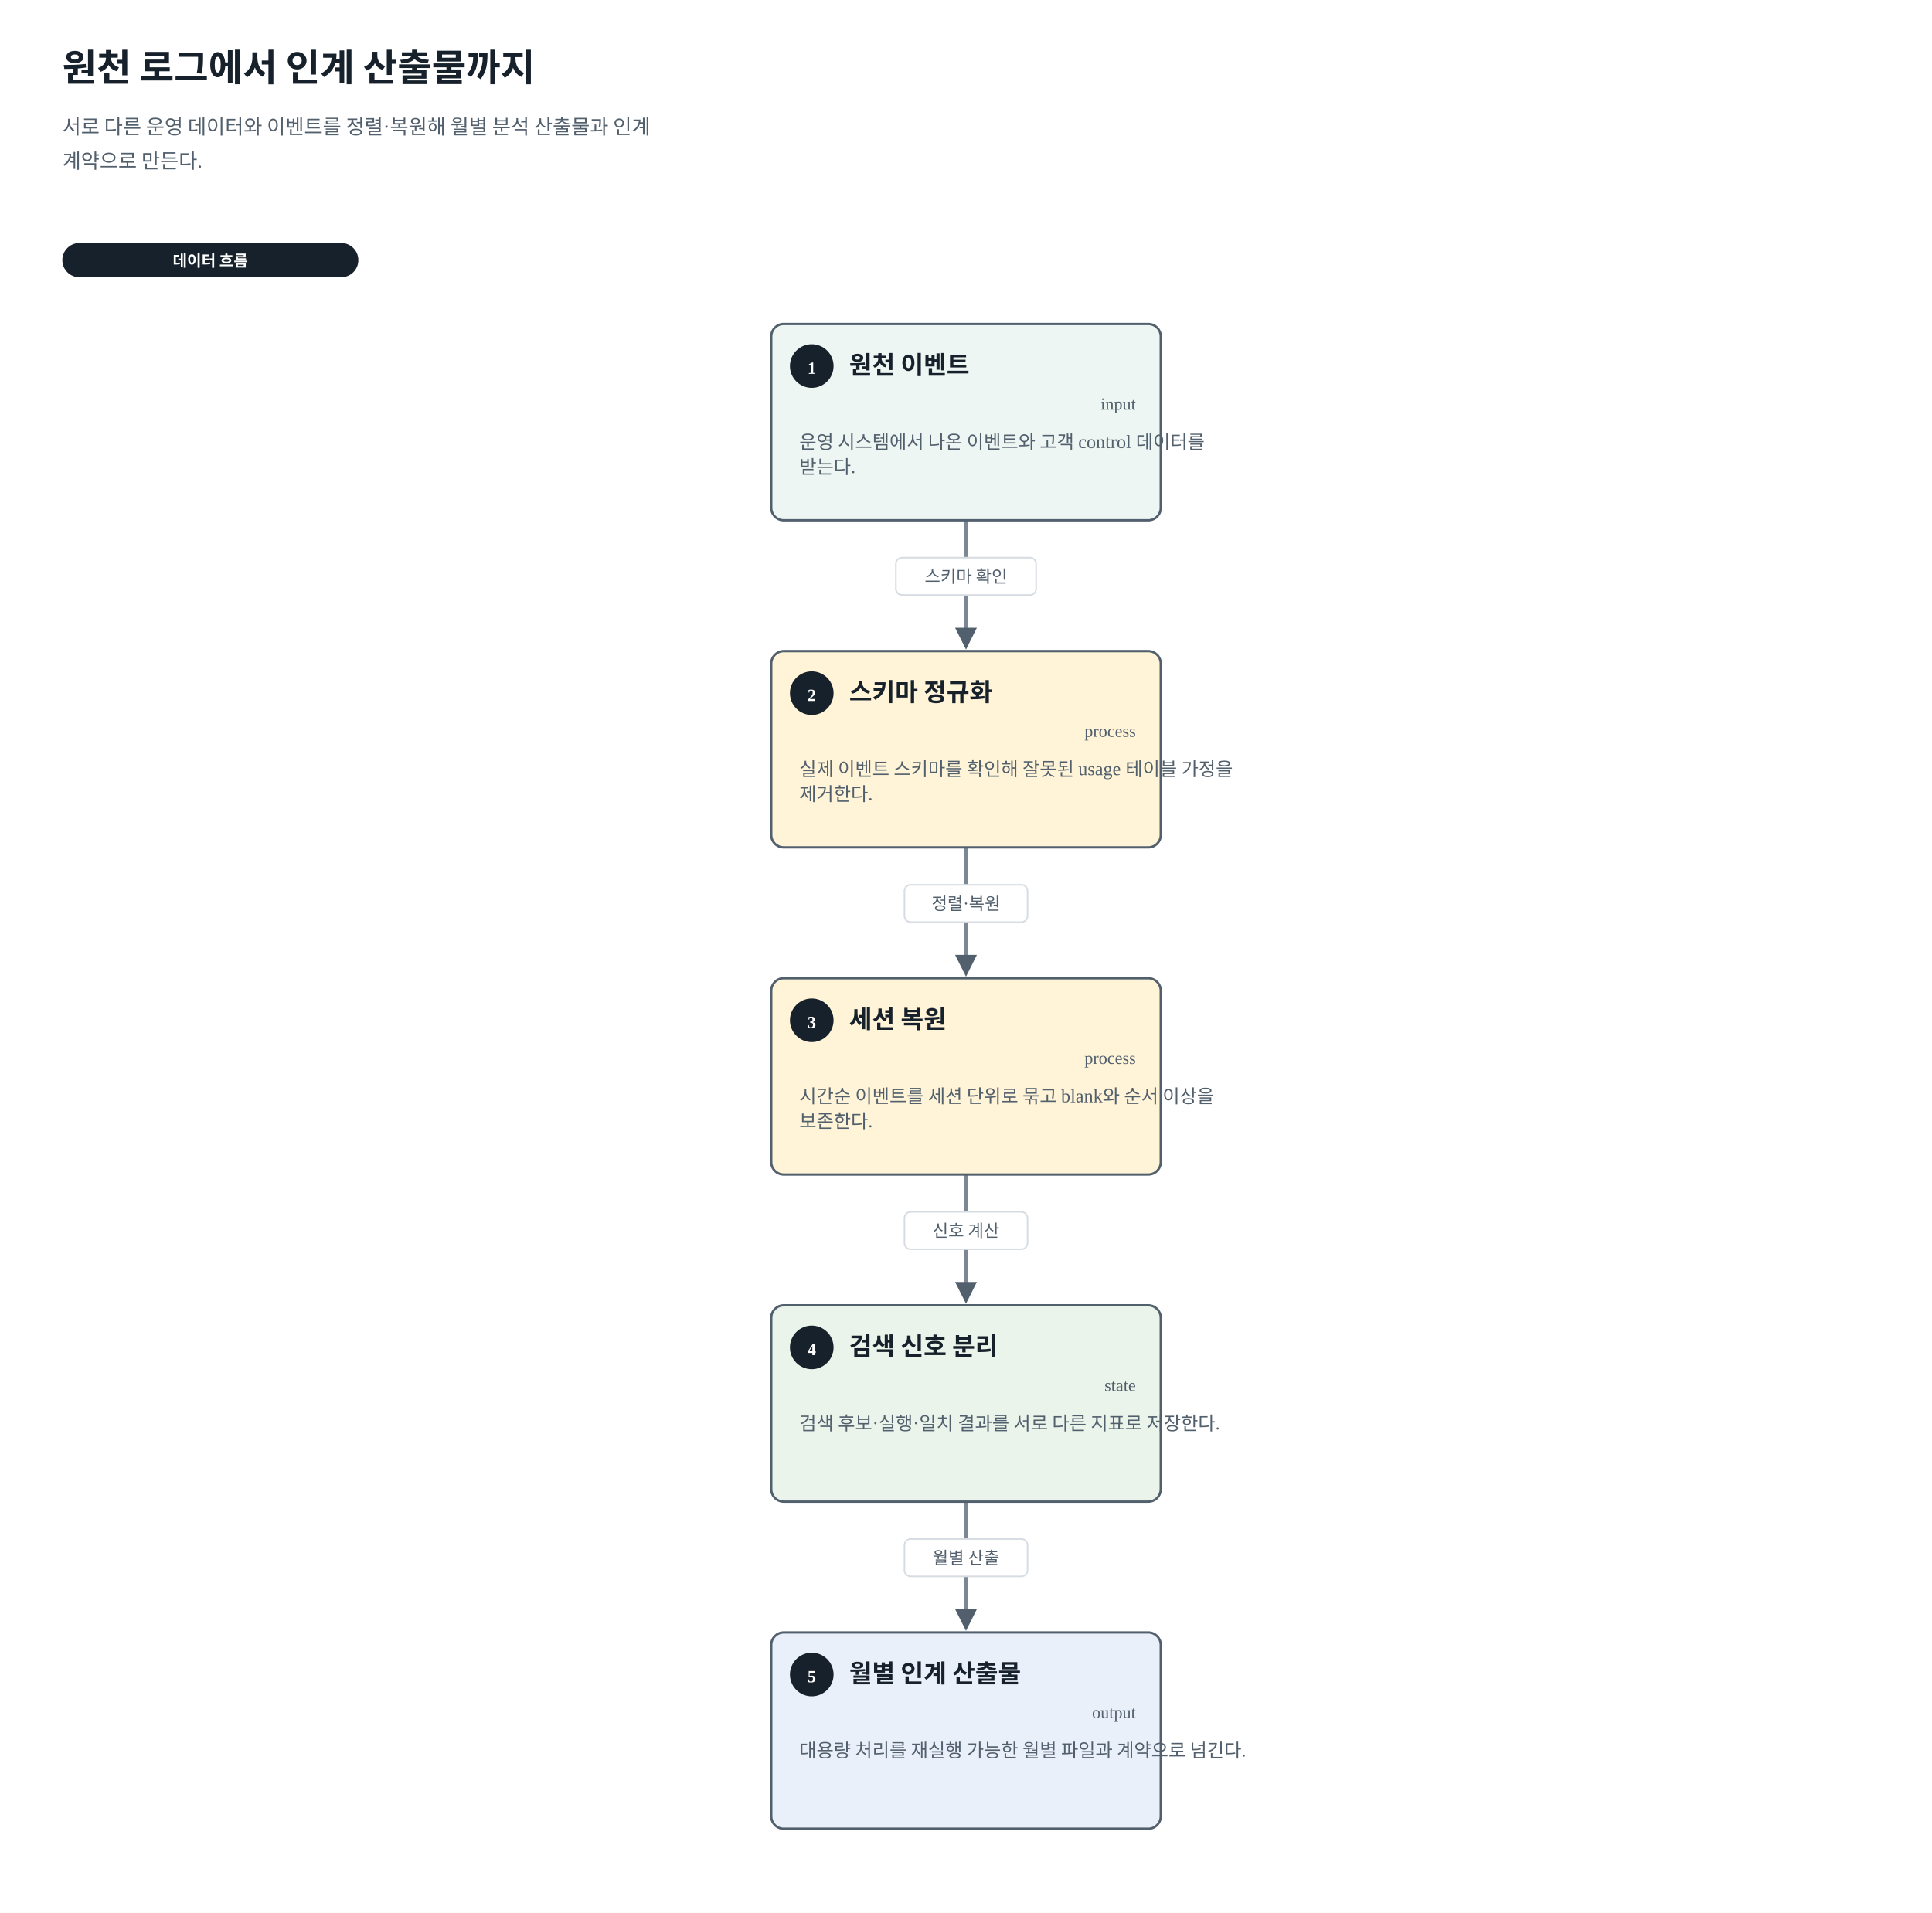
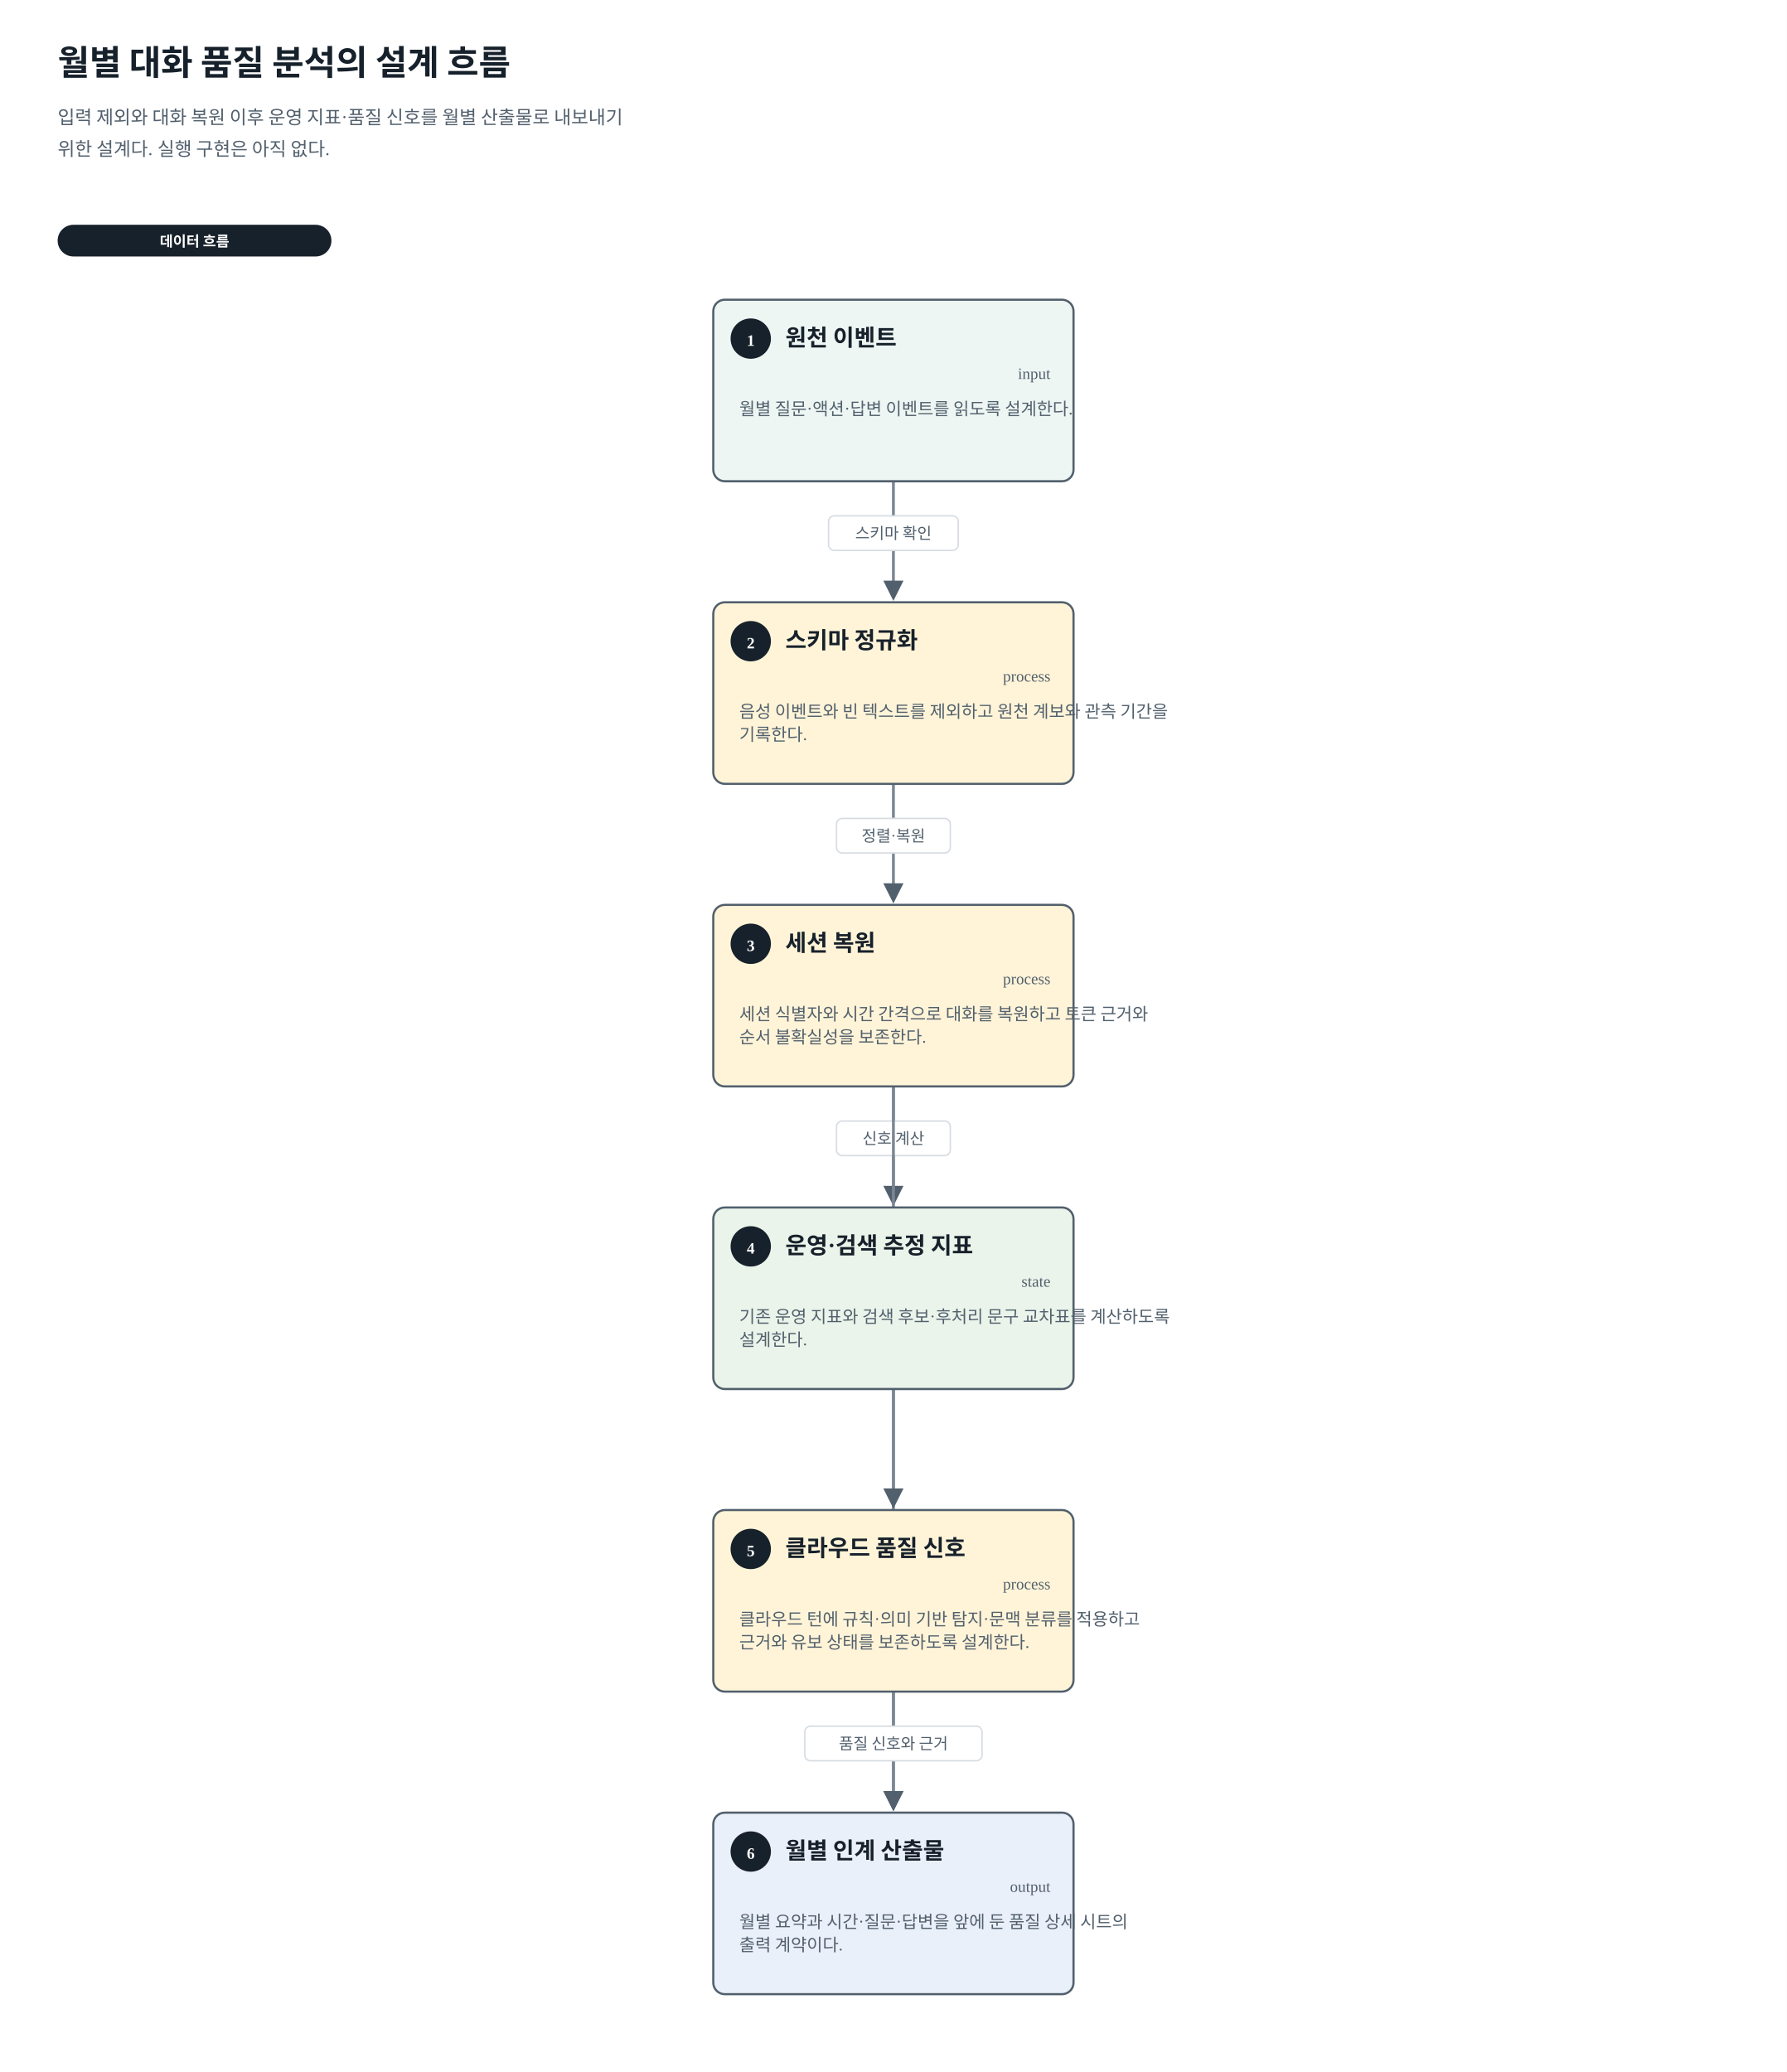
- <svg xmlns="http://www.w3.org/2000/svg" viewBox="0 0 1240 1228" role="img" aria-labelledby="system-map-title system-map-desc">
+ <svg xmlns="http://www.w3.org/2000/svg" viewBox="0 0 1240 1438" role="img" aria-labelledby="system-map-title system-map-desc">
  <defs>
    <marker id="system-map-arrow" viewBox="0 0 10 10" refX="5" refY="5" markerWidth="7" markerHeight="7" orient="auto-start-reverse">
      <path d="M 0 0 L 10 5 L 0 10 z" fill="#52606d" />
    </marker>
  </defs>
-   <rect width="1240" height="1228" fill="#ffffff" />
+   <rect width="1240" height="1438" fill="#ffffff" />
  <text fill="#17212b" font-size="24" font-weight="700">
-     <tspan x="40" y="52">원천 로그에서 인계 산출물까지</tspan>
+     <tspan x="40" y="52">월별 대화 품질 분석의 설계 흐름</tspan>
  </text>
  <text fill="#52606d" font-size="13">
-     <tspan x="40" y="86">서로 다른 운영 데이터와 이벤트를 정렬·복원해 월별 분석 산출물과 인계</tspan>
-     <tspan x="40" y="108">계약으로 만든다.</tspan>
+     <tspan x="40" y="86">입력 제외와 대화 복원 이후 운영 지표·품질 신호를 월별 산출물로 내보내기</tspan>
+     <tspan x="40" y="108">위한 설계다. 실행 구현은 아직 없다.</tspan>
  </text>
  <rect x="40" y="156" width="190" height="22" rx="11" fill="#17212b" />
  <text x="135" y="171" text-anchor="middle" fill="#ffffff" font-size="10" font-weight="700">데이터 흐름</text>
  <g data-flow="flow-01">
    <path d="M 620 334 C 620 372, 620 372, 620 410" fill="none" stroke="#7b8794" stroke-width="2" marker-end="url(#system-map-arrow)" />
    <rect x="575" y="358" width="90" height="24" rx="4" fill="#ffffff" stroke="#d6dce2" />
    <text x="620" y="374" text-anchor="middle" fill="#52606d" font-size="11">스키마 확인</text>
  </g>
  <g data-flow="flow-02">
    <path d="M 620 544 C 620 582, 620 582, 620 620" fill="none" stroke="#7b8794" stroke-width="2" marker-end="url(#system-map-arrow)" />
    <rect x="580.5" y="568" width="79" height="24" rx="4" fill="#ffffff" stroke="#d6dce2" />
    <text x="620" y="584" text-anchor="middle" fill="#52606d" font-size="11">정렬·복원</text>
  </g>
  <g data-flow="flow-03">
    <path d="M 620 754 C 620 792, 620 792, 620 830" fill="none" stroke="#7b8794" stroke-width="2" marker-end="url(#system-map-arrow)" />
    <rect x="580.5" y="778" width="79" height="24" rx="4" fill="#ffffff" stroke="#d6dce2" />
    <text x="620" y="794" text-anchor="middle" fill="#52606d" font-size="11">신호 계산</text>
  </g>
  <g data-flow="flow-04">
-     <path d="M 620 964 C 620 1002, 620 1002, 620 1040" fill="none" stroke="#7b8794" stroke-width="2" marker-end="url(#system-map-arrow)" />
-     <rect x="580.5" y="988" width="79" height="24" rx="4" fill="#ffffff" stroke="#d6dce2" />
-     <text x="620" y="1004" text-anchor="middle" fill="#52606d" font-size="11">월별 산출</text>
+     <path d="M 620 964 C 620 1107, 620 1107, 620 1250" fill="none" stroke="#7b8794" stroke-width="2" marker-end="url(#system-map-arrow)" />
+     <rect x="580.5" y="1093" width="79" height="24" rx="4" fill="#ffffff" stroke="#d6dce2" />
+     <text x="620" y="1109" text-anchor="middle" fill="#52606d" font-size="11">월별 산출</text>
+   </g>
+   <g data-flow="flow-05">
+     <path d="M 620 754 C 620 897, 620 897, 620 1040" fill="none" stroke="#7b8794" stroke-width="2" marker-end="url(#system-map-arrow)" />
+     <rect x="553" y="883" width="134" height="24" rx="4" fill="#ffffff" stroke="#d6dce2" />
+     <text x="620" y="899" text-anchor="middle" fill="#52606d" font-size="11">확인된 클라우드 턴</text>
+   </g>
+   <g data-flow="flow-06">
+     <path d="M 620 1174 C 620 1212, 620 1212, 620 1250" fill="none" stroke="#7b8794" stroke-width="2" marker-end="url(#system-map-arrow)" />
+     <rect x="558.5" y="1198" width="123" height="24" rx="4" fill="#ffffff" stroke="#d6dce2" />
+     <text x="620" y="1214" text-anchor="middle" fill="#52606d" font-size="11">품질 신호와 근거</text>
  </g>
  <g data-node="raw-events">
    <rect x="495.0" y="208" width="250" height="126" rx="8" fill="#edf6f3" stroke="#52606d" stroke-width="1.5" />
    <circle cx="521.0" cy="235" r="14" fill="#17212b" />
    <text x="521.0" y="240" text-anchor="middle" fill="#ffffff" font-size="11" font-weight="700">1</text>
    <text x="545.0" y="240" fill="#17212b" font-size="16" font-weight="700">원천 이벤트</text>
    <text x="729.0" y="263" text-anchor="end" fill="#52606d" font-size="11">input</text>
    <text x="513.0" y="286" fill="#52606d" font-size="12">
-       <tspan x="513.0" y="288">운영 시스템에서 나온 이벤트와 고객 control 데이터를</tspan>
-       <tspan x="513.0" y="304">받는다.</tspan>
+       <tspan x="513.0" y="288">월별 질문·액션·답변 이벤트를 읽도록 설계한다.</tspan>
    </text>
  </g>
  <g data-node="schema-normalizer">
    <rect x="495.0" y="418" width="250" height="126" rx="8" fill="#fff4d8" stroke="#52606d" stroke-width="1.5" />
    <circle cx="521.0" cy="445" r="14" fill="#17212b" />
    <text x="521.0" y="450" text-anchor="middle" fill="#ffffff" font-size="11" font-weight="700">2</text>
    <text x="545.0" y="450" fill="#17212b" font-size="16" font-weight="700">스키마 정규화</text>
    <text x="729.0" y="473" text-anchor="end" fill="#52606d" font-size="11">process</text>
    <text x="513.0" y="496" fill="#52606d" font-size="12">
-       <tspan x="513.0" y="498">실제 이벤트 스키마를 확인해 잘못된 usage 테이블 가정을</tspan>
-       <tspan x="513.0" y="514">제거한다.</tspan>
+       <tspan x="513.0" y="498">음성 이벤트와 빈 텍스트를 제외하고 원천 계보와 관측 기간을</tspan>
+       <tspan x="513.0" y="514">기록한다.</tspan>
    </text>
  </g>
  <g data-node="session-rebuilder">
    <rect x="495.0" y="628" width="250" height="126" rx="8" fill="#fff4d8" stroke="#52606d" stroke-width="1.5" />
    <circle cx="521.0" cy="655" r="14" fill="#17212b" />
    <text x="521.0" y="660" text-anchor="middle" fill="#ffffff" font-size="11" font-weight="700">3</text>
    <text x="545.0" y="660" fill="#17212b" font-size="16" font-weight="700">세션 복원</text>
    <text x="729.0" y="683" text-anchor="end" fill="#52606d" font-size="11">process</text>
    <text x="513.0" y="706" fill="#52606d" font-size="12">
-       <tspan x="513.0" y="708">시간순 이벤트를 세션 단위로 묶고 blank와 순서 이상을</tspan>
-       <tspan x="513.0" y="724">보존한다.</tspan>
+       <tspan x="513.0" y="708">세션 식별자와 시간 간격으로 대화를 복원하고 토큰 근거와</tspan>
+       <tspan x="513.0" y="724">순서 불확실성을 보존한다.</tspan>
    </text>
  </g>
  <g data-node="search-metrics">
    <rect x="495.0" y="838" width="250" height="126" rx="8" fill="#eaf4ea" stroke="#52606d" stroke-width="1.5" />
    <circle cx="521.0" cy="865" r="14" fill="#17212b" />
    <text x="521.0" y="870" text-anchor="middle" fill="#ffffff" font-size="11" font-weight="700">4</text>
-     <text x="545.0" y="870" fill="#17212b" font-size="16" font-weight="700">검색 신호 분리</text>
+     <text x="545.0" y="870" fill="#17212b" font-size="16" font-weight="700">운영·검색 추정 지표</text>
    <text x="729.0" y="893" text-anchor="end" fill="#52606d" font-size="11">state</text>
    <text x="513.0" y="916" fill="#52606d" font-size="12">
-       <tspan x="513.0" y="918">검색 후보·실행·일치 결과를 서로 다른 지표로 저장한다.</tspan>
+       <tspan x="513.0" y="918">기존 운영 지표와 검색 후보·후처리 문구 교차표를 계산하도록</tspan>
+       <tspan x="513.0" y="934">설계한다.</tspan>
+     </text>
+   </g>
+   <g data-node="quality-signals">
+     <rect x="495.0" y="1048" width="250" height="126" rx="8" fill="#fff4d8" stroke="#52606d" stroke-width="1.5" />
+     <circle cx="521.0" cy="1075" r="14" fill="#17212b" />
+     <text x="521.0" y="1080" text-anchor="middle" fill="#ffffff" font-size="11" font-weight="700">5</text>
+     <text x="545.0" y="1080" fill="#17212b" font-size="16" font-weight="700">클라우드 품질 신호</text>
+     <text x="729.0" y="1103" text-anchor="end" fill="#52606d" font-size="11">process</text>
+     <text x="513.0" y="1126" fill="#52606d" font-size="12">
+       <tspan x="513.0" y="1128">클라우드 턴에 규칙·의미 기반 탐지·문맥 분류를 적용하고</tspan>
+       <tspan x="513.0" y="1144">근거와 유보 상태를 보존하도록 설계한다.</tspan>
    </text>
  </g>
  <g data-node="monthly-handoff">
-     <rect x="495.0" y="1048" width="250" height="126" rx="8" fill="#eaf0fa" stroke="#52606d" stroke-width="1.5" />
-     <circle cx="521.0" cy="1075" r="14" fill="#17212b" />
-     <text x="521.0" y="1080" text-anchor="middle" fill="#ffffff" font-size="11" font-weight="700">5</text>
-     <text x="545.0" y="1080" fill="#17212b" font-size="16" font-weight="700">월별 인계 산출물</text>
-     <text x="729.0" y="1103" text-anchor="end" fill="#52606d" font-size="11">output</text>
-     <text x="513.0" y="1126" fill="#52606d" font-size="12">
-       <tspan x="513.0" y="1128">대용량 처리를 재실행 가능한 월별 파일과 계약으로 넘긴다.</tspan>
+     <rect x="495.0" y="1258" width="250" height="126" rx="8" fill="#eaf0fa" stroke="#52606d" stroke-width="1.5" />
+     <circle cx="521.0" cy="1285" r="14" fill="#17212b" />
+     <text x="521.0" y="1290" text-anchor="middle" fill="#ffffff" font-size="11" font-weight="700">6</text>
+     <text x="545.0" y="1290" fill="#17212b" font-size="16" font-weight="700">월별 인계 산출물</text>
+     <text x="729.0" y="1313" text-anchor="end" fill="#52606d" font-size="11">output</text>
+     <text x="513.0" y="1336" fill="#52606d" font-size="12">
+       <tspan x="513.0" y="1338">월별 요약과 시간·질문·답변을 앞에 둔 품질 상세 시트의</tspan>
+       <tspan x="513.0" y="1354">출력 계약이다.</tspan>
    </text>
  </g>
</svg>
